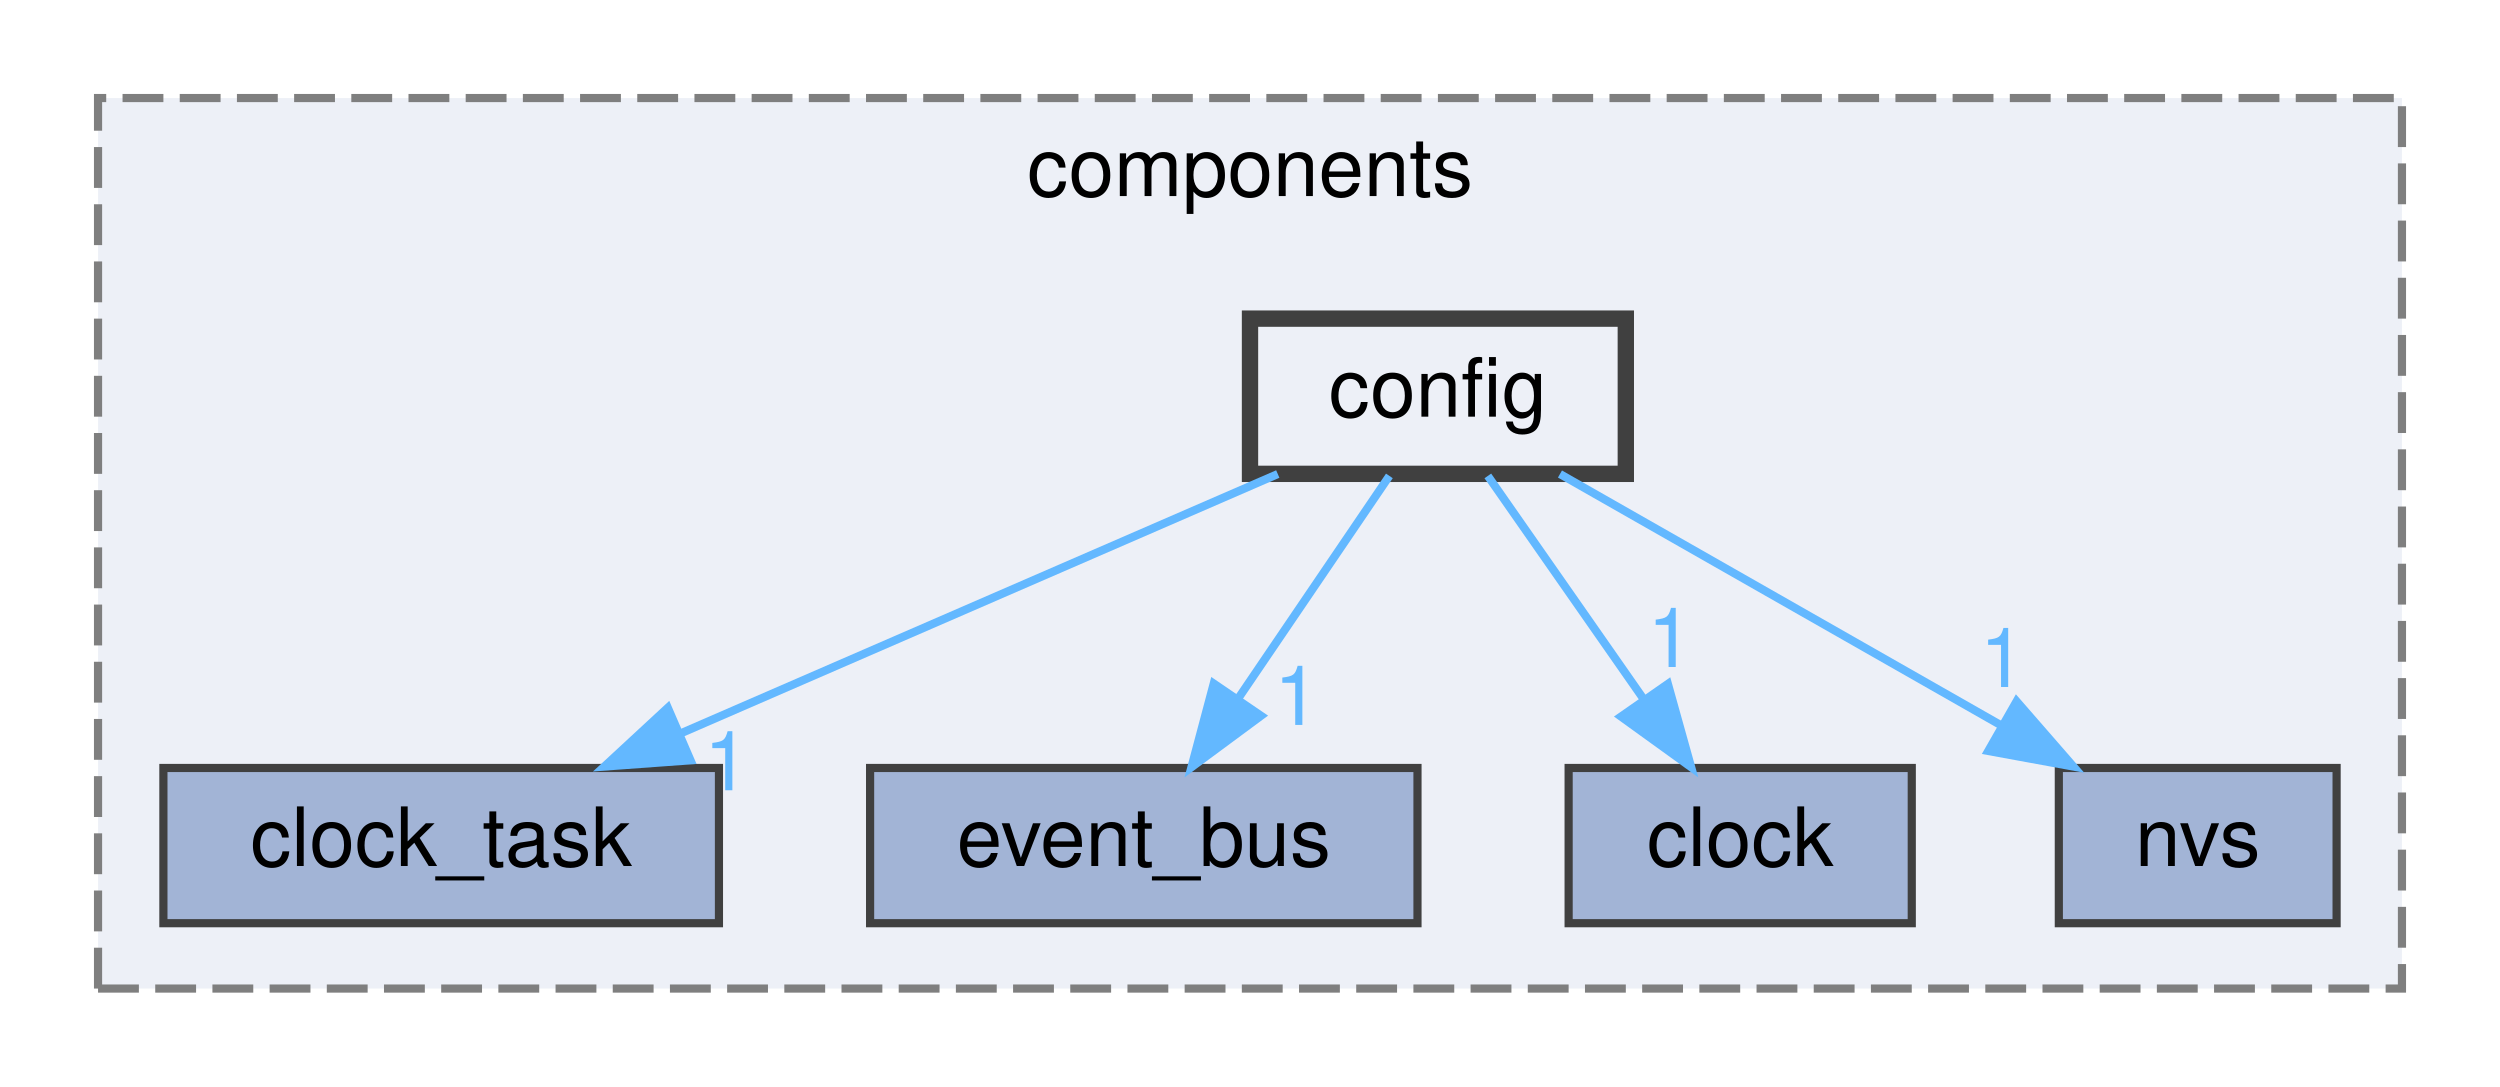
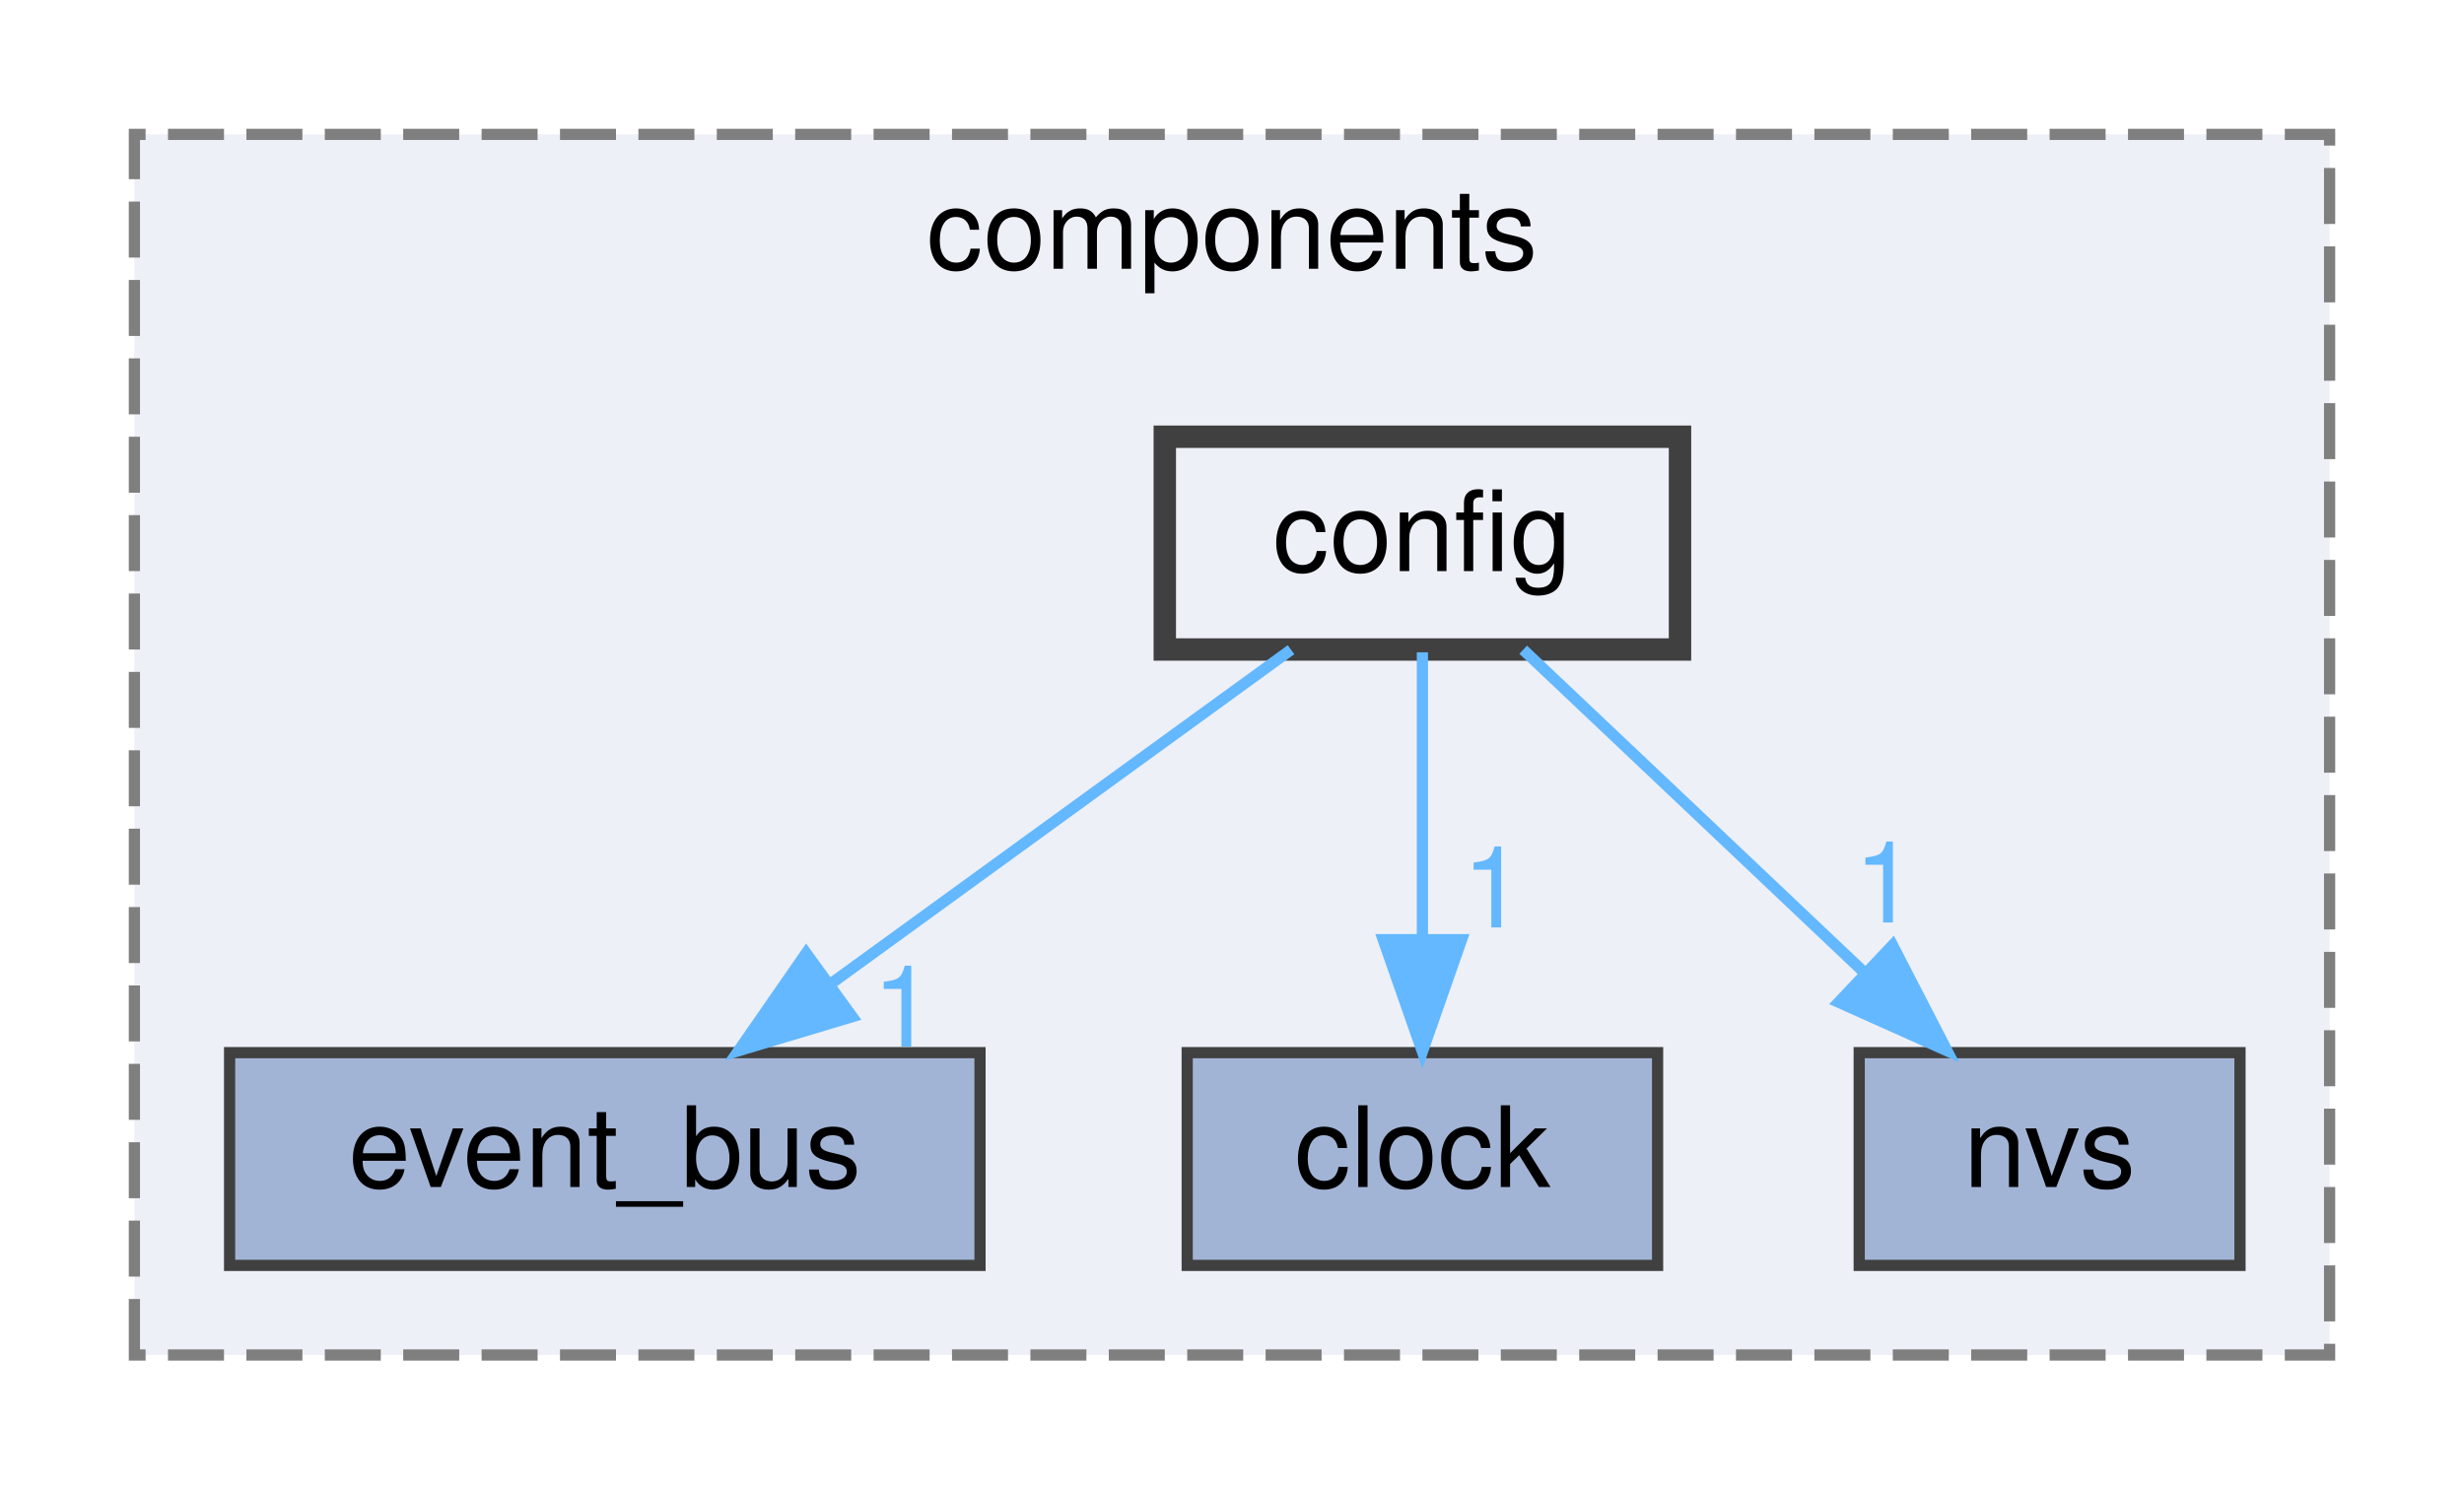
- <svg xmlns="http://www.w3.org/2000/svg" xmlns:xlink="http://www.w3.org/1999/xlink" width="306pt" height="133pt" viewBox="0.00 0.00 306.00 133.00">
+ <svg xmlns="http://www.w3.org/2000/svg" xmlns:xlink="http://www.w3.org/1999/xlink" width="220pt" height="133pt" viewBox="0.00 0.00 220.00 133.00">
  <g id="graph0" class="graph" transform="scale(1 1) rotate(0) translate(4 129)">
    <g id="clust1" class="cluster">
      <g id="a_clust1">
        <a xlink:href="dir_b181baf956279f894a730e459ce47bc5.html" target="_top" xlink:title="components">
-           <polygon fill="#edf0f7" stroke="#7f7f7f" stroke-dasharray="5,2" points="8,-8 8,-117 290,-117 290,-8 8,-8" />
-           <text text-anchor="middle" x="149" y="-105" font-family="Helvetica,sans-Serif" font-size="10.00">components</text>
+           <polygon fill="#edf0f7" stroke="#7f7f7f" stroke-dasharray="5,2" points="8,-8 8,-117 204,-117 204,-8 8,-8" />
+           <text text-anchor="middle" x="106" y="-105" font-family="Helvetica,sans-Serif" font-size="10.00">components</text>
        </a>
      </g>
    </g>
    <g id="node1" class="node">
      <g id="a_node1">
-         <a xlink:href="dir_2f8bb0b9567c99dc8a53f1db54ef1a1c.html" target="_top" xlink:title="clock_task">
-           <polygon fill="#a2b4d6" stroke="#404040" points="84,-35 16,-35 16,-16 84,-16 84,-35" />
-           <text text-anchor="middle" x="50" y="-23" font-family="Helvetica,sans-Serif" font-size="10.00">clock_task</text>
+         <a xlink:href="dir_3df67f4185c8cd9c27353f35f3bf503b.html" target="_top" xlink:title="event_bus">
+           <polygon fill="#a2b4d6" stroke="#404040" points="83.5,-35 16.5,-35 16.5,-16 83.5,-16 83.5,-35" />
+           <text text-anchor="middle" x="50" y="-23" font-family="Helvetica,sans-Serif" font-size="10.00">event_bus</text>
        </a>
      </g>
    </g>
    <g id="node2" class="node">
      <g id="a_node2">
-         <a xlink:href="dir_3df67f4185c8cd9c27353f35f3bf503b.html" target="_top" xlink:title="event_bus">
-           <polygon fill="#a2b4d6" stroke="#404040" points="169.5,-35 102.5,-35 102.5,-16 169.5,-16 169.5,-35" />
-           <text text-anchor="middle" x="136" y="-23" font-family="Helvetica,sans-Serif" font-size="10.00">event_bus</text>
+         <a xlink:href="dir_a13c4c485bb1701984d244429ad4ded1.html" target="_top" xlink:title="clock">
+           <polygon fill="#a2b4d6" stroke="#404040" points="144,-35 102,-35 102,-16 144,-16 144,-35" />
+           <text text-anchor="middle" x="123" y="-23" font-family="Helvetica,sans-Serif" font-size="10.00">clock</text>
        </a>
      </g>
    </g>
    <g id="node3" class="node">
      <g id="a_node3">
-         <a xlink:href="dir_a13c4c485bb1701984d244429ad4ded1.html" target="_top" xlink:title="clock">
-           <polygon fill="#a2b4d6" stroke="#404040" points="230,-35 188,-35 188,-16 230,-16 230,-35" />
-           <text text-anchor="middle" x="209" y="-23" font-family="Helvetica,sans-Serif" font-size="10.00">clock</text>
+         <a xlink:href="dir_d593a792f6d68ad3cd00089cda4c9fbf.html" target="_top" xlink:title="nvs">
+           <polygon fill="#a2b4d6" stroke="#404040" points="196,-35 162,-35 162,-16 196,-16 196,-35" />
+           <text text-anchor="middle" x="179" y="-23" font-family="Helvetica,sans-Serif" font-size="10.00">nvs</text>
        </a>
      </g>
    </g>
    <g id="node4" class="node">
      <g id="a_node4">
-         <a xlink:href="dir_d593a792f6d68ad3cd00089cda4c9fbf.html" target="_top" xlink:title="nvs">
-           <polygon fill="#a2b4d6" stroke="#404040" points="282,-35 248,-35 248,-16 282,-16 282,-35" />
-           <text text-anchor="middle" x="265" y="-23" font-family="Helvetica,sans-Serif" font-size="10.00">nvs</text>
-         </a>
-       </g>
-     </g>
-     <g id="node5" class="node">
-       <g id="a_node5">
        <a xlink:href="dir_6591a8ca0b1ec78afa747e232353e174.html" target="_top" xlink:title="config">
-           <polygon fill="#edf0f7" stroke="#404040" stroke-width="2" points="195,-90 149,-90 149,-71 195,-71 195,-90" />
-           <text text-anchor="middle" x="172" y="-78" font-family="Helvetica,sans-Serif" font-size="10.00">config</text>
+           <polygon fill="#edf0f7" stroke="#404040" stroke-width="2" points="146,-90 100,-90 100,-71 146,-71 146,-90" />
+           <text text-anchor="middle" x="123" y="-78" font-family="Helvetica,sans-Serif" font-size="10.00">config</text>
        </a>
      </g>
    </g>
    <g id="edge1" class="edge">
      <g id="a_edge1">
-         <a xlink:href="dir_000003_000001.html" target="_top">
-           <path fill="none" stroke="#63b8ff" d="M152.4,-70.98C132.68,-62.42 102.05,-49.11 79.42,-39.28" />
-           <polygon fill="#63b8ff" stroke="#63b8ff" points="80.52,-35.94 69.96,-35.17 77.74,-42.37 80.52,-35.94" />
+         <a xlink:href="dir_000003_000006.html" target="_top">
+           <path fill="none" stroke="#63b8ff" d="M111.27,-70.98C100.27,-63 83.58,-50.88 70.4,-41.31" />
+           <polygon fill="#63b8ff" stroke="#63b8ff" points="72.09,-38.21 61.94,-35.17 67.98,-43.88 72.09,-38.21" />
        </a>
      </g>
      <g id="a_edge1-headlabel">
-         <a xlink:href="dir_000003_000001.html" target="_top" xlink:title="1">
-           <text text-anchor="middle" x="84.95" y="-32.27" font-family="Helvetica,sans-Serif" font-size="10.00" fill="#63b8ff">1</text>
+         <a xlink:href="dir_000003_000006.html" target="_top" xlink:title="1">
+           <text text-anchor="middle" x="76.67" y="-35.53" font-family="Helvetica,sans-Serif" font-size="10.00" fill="#63b8ff">1</text>
        </a>
      </g>
    </g>
    <g id="edge2" class="edge">
      <g id="a_edge2">
-         <a xlink:href="dir_000003_000006.html" target="_top">
-           <path fill="none" stroke="#63b8ff" d="M166.06,-70.75C161.02,-63.34 153.66,-52.5 147.49,-43.41" />
-           <polygon fill="#63b8ff" stroke="#63b8ff" points="150.35,-41.39 141.83,-35.09 144.56,-45.33 150.35,-41.39" />
+         <a xlink:href="dir_000003_000000.html" target="_top">
+           <path fill="none" stroke="#63b8ff" d="M123,-70.75C123,-63.8 123,-53.85 123,-45.13" />
+           <polygon fill="#63b8ff" stroke="#63b8ff" points="126.5,-45.09 123,-35.09 119.5,-45.09 126.5,-45.09" />
        </a>
      </g>
      <g id="a_edge2-headlabel">
-         <a xlink:href="dir_000003_000006.html" target="_top" xlink:title="1">
-           <text text-anchor="middle" x="154.72" y="-40.27" font-family="Helvetica,sans-Serif" font-size="10.00" fill="#63b8ff">1</text>
+         <a xlink:href="dir_000003_000000.html" target="_top" xlink:title="1">
+           <text text-anchor="middle" x="129.34" y="-46.18" font-family="Helvetica,sans-Serif" font-size="10.00" fill="#63b8ff">1</text>
        </a>
      </g>
    </g>
    <g id="edge3" class="edge">
      <g id="a_edge3">
-         <a xlink:href="dir_000003_000000.html" target="_top">
-           <path fill="none" stroke="#63b8ff" d="M178.11,-70.75C183.28,-63.34 190.85,-52.5 197.19,-43.41" />
-           <polygon fill="#63b8ff" stroke="#63b8ff" points="200.15,-45.29 203,-35.09 194.41,-41.29 200.15,-45.29" />
+         <a xlink:href="dir_000003_000013.html" target="_top">
+           <path fill="none" stroke="#63b8ff" d="M132,-70.98C140.19,-63.23 152.51,-51.58 162.47,-42.14" />
+           <polygon fill="#63b8ff" stroke="#63b8ff" points="164.98,-44.59 169.84,-35.17 160.17,-39.5 164.98,-44.59" />
        </a>
      </g>
      <g id="a_edge3-headlabel">
-         <a xlink:href="dir_000003_000000.html" target="_top" xlink:title="1">
-           <text text-anchor="middle" x="200.42" y="-47.36" font-family="Helvetica,sans-Serif" font-size="10.00" fill="#63b8ff">1</text>
-         </a>
-       </g>
-     </g>
-     <g id="edge4" class="edge">
-       <g id="a_edge4">
-         <a xlink:href="dir_000003_000013.html" target="_top">
-           <path fill="none" stroke="#63b8ff" d="M186.94,-70.98C201.5,-62.69 223.87,-49.94 240.93,-40.22" />
-           <polygon fill="#63b8ff" stroke="#63b8ff" points="242.83,-43.16 249.79,-35.17 239.36,-37.08 242.83,-43.16" />
-         </a>
-       </g>
-       <g id="a_edge4-headlabel">
        <a xlink:href="dir_000003_000013.html" target="_top" xlink:title="1">
-           <text text-anchor="middle" x="241.11" y="-44.91" font-family="Helvetica,sans-Serif" font-size="10.00" fill="#63b8ff">1</text>
+           <text text-anchor="middle" x="164.32" y="-46.62" font-family="Helvetica,sans-Serif" font-size="10.00" fill="#63b8ff">1</text>
        </a>
      </g>
    </g>
  </g>
</svg>
